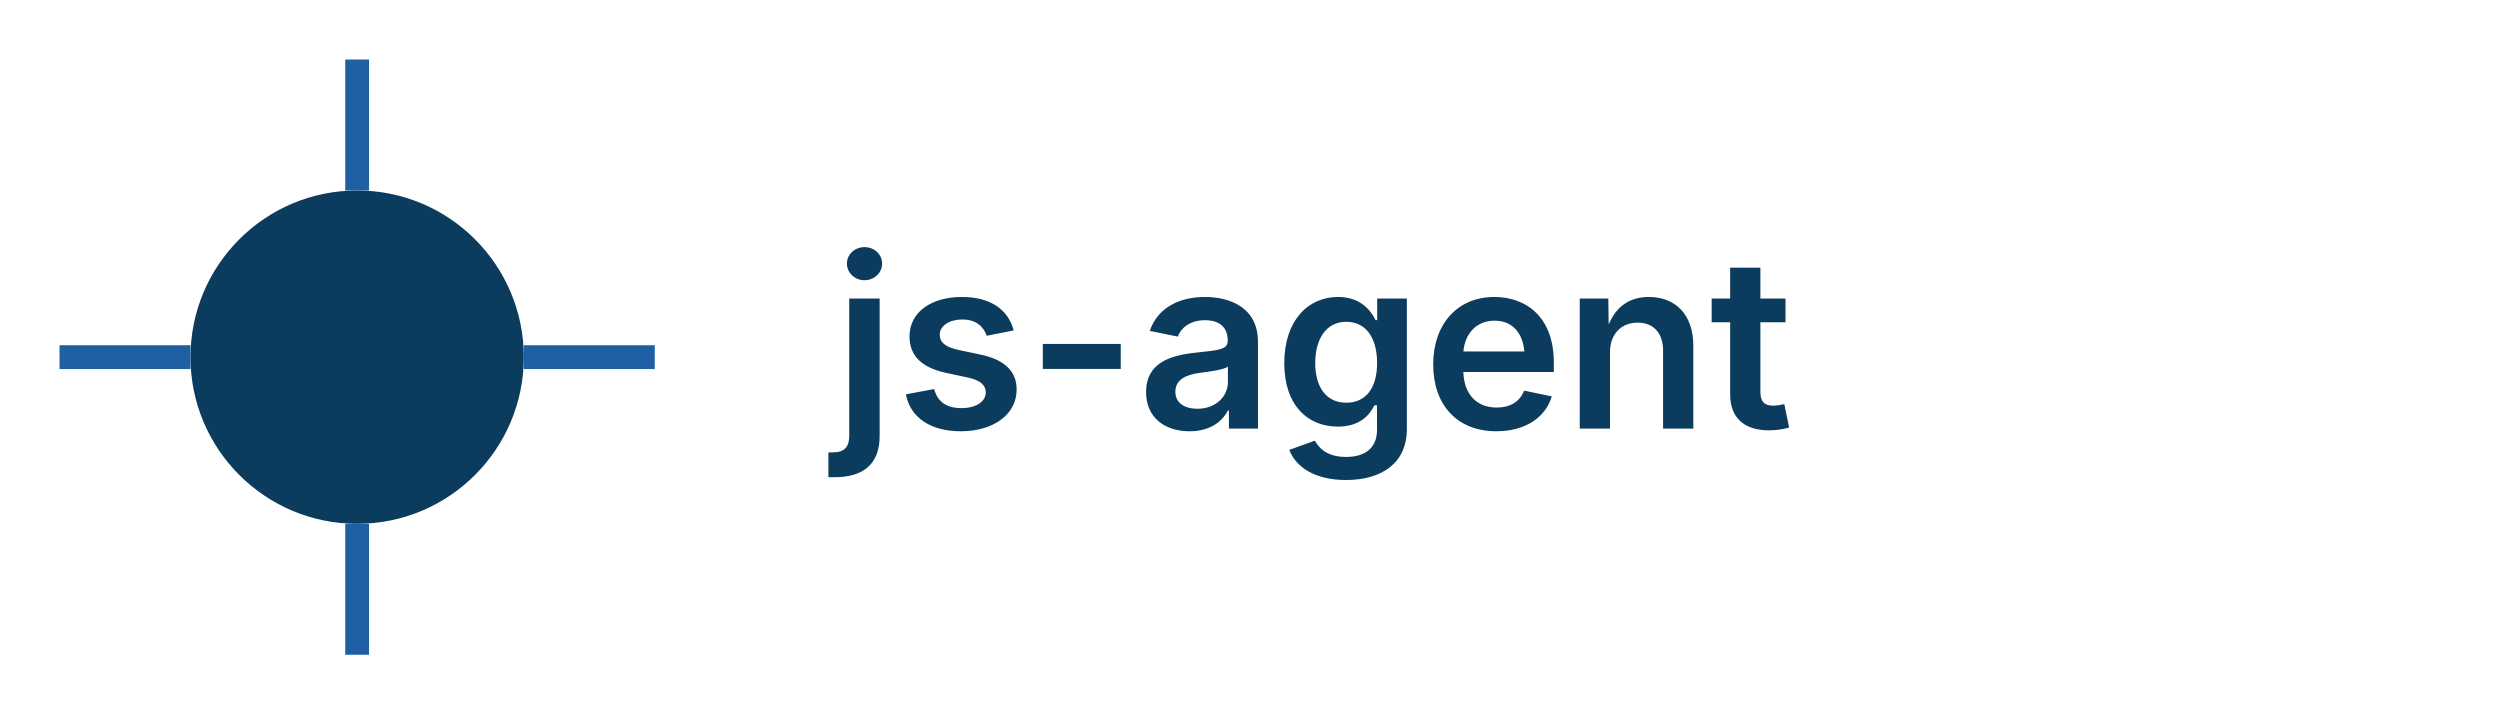
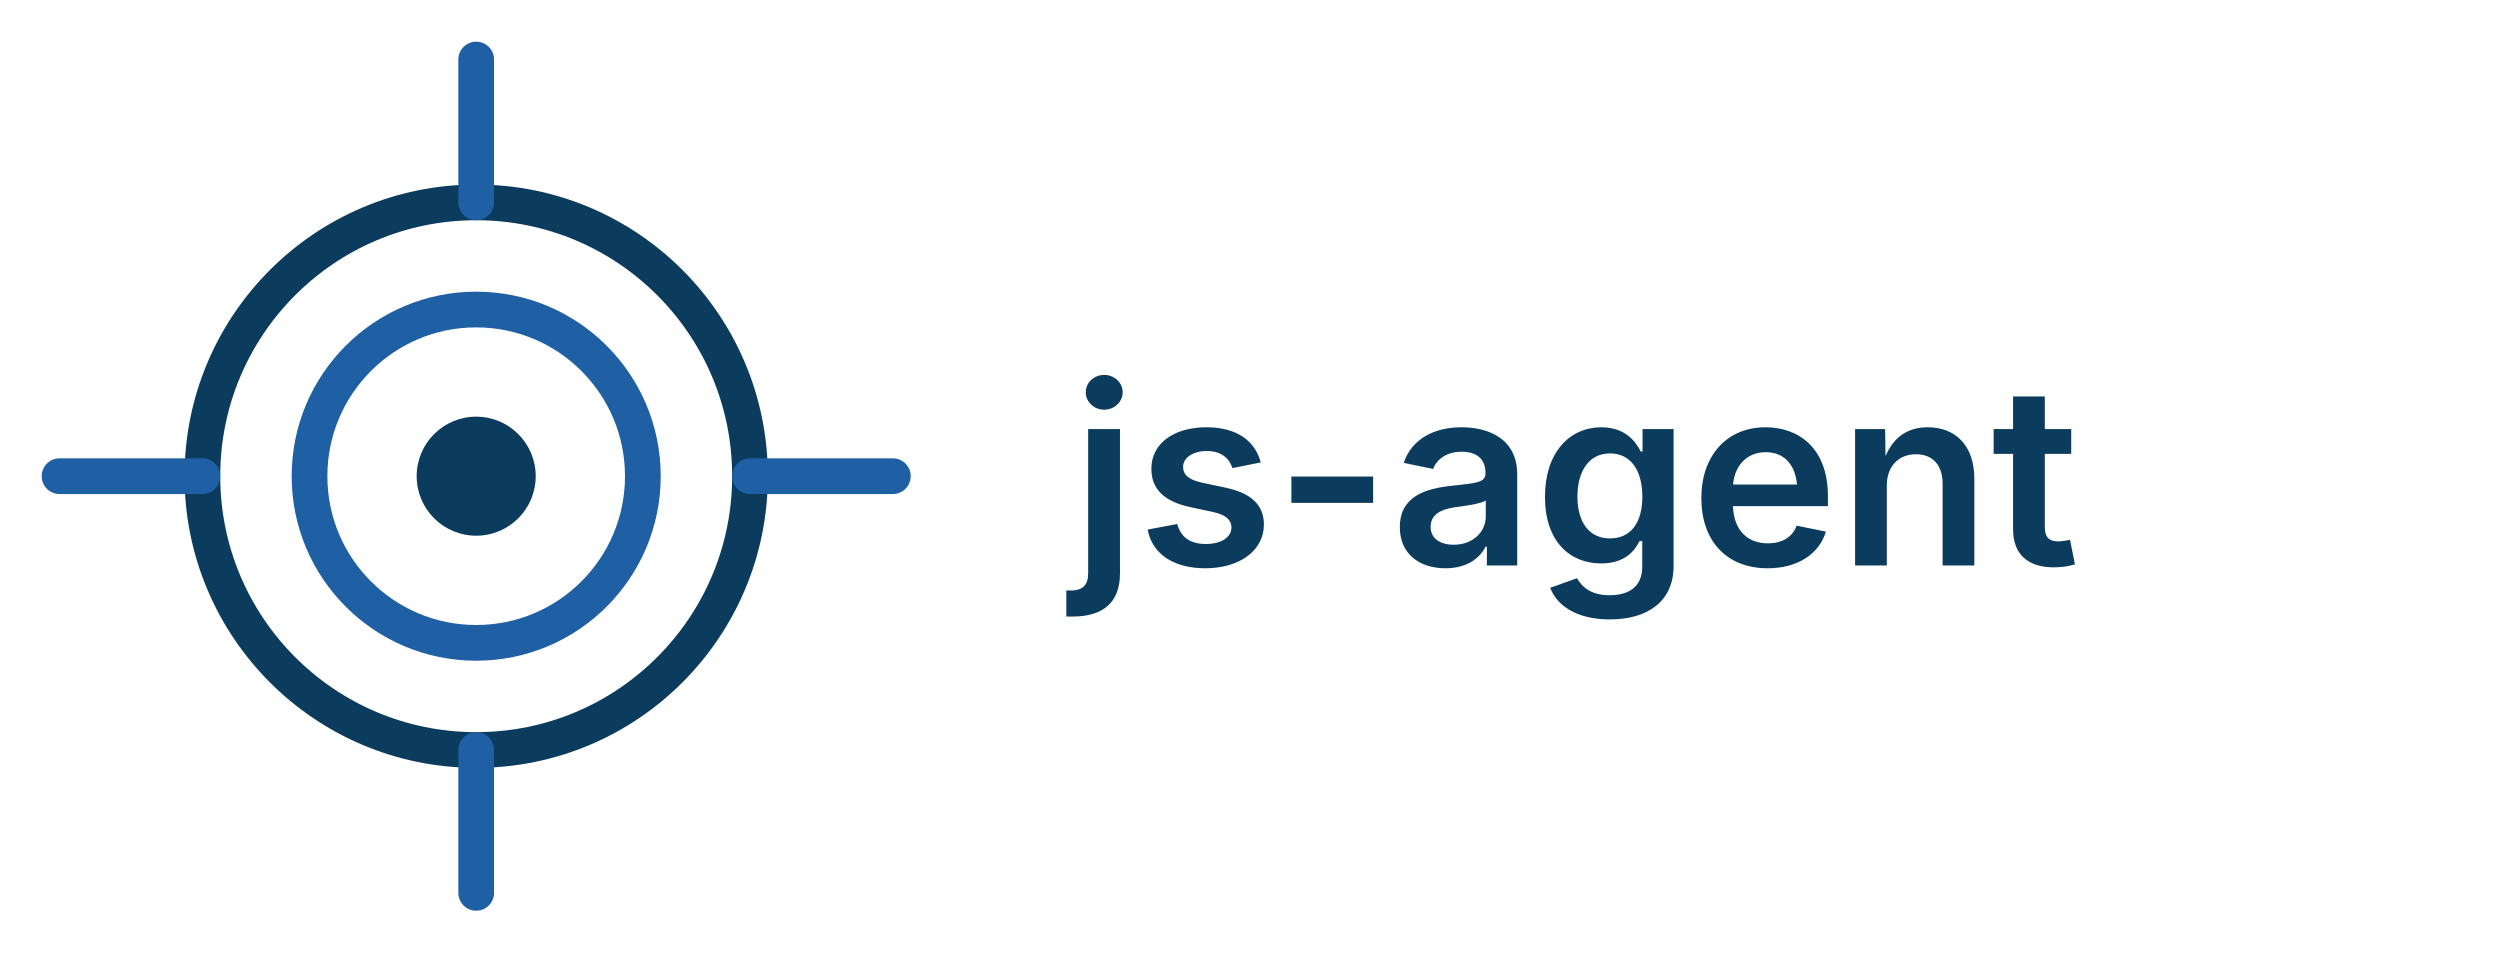
- <svg xmlns="http://www.w3.org/2000/svg" width="420" height="120" viewBox="0 0 420 120">
-   <circle cx="60" cy="60" r="28" fill="#0B3C5D" />
-   <line x1="60" y1="32" x2="60" y2="10" stroke="#1F5FA3" stroke-width="4" />
-   <line x1="60" y1="88" x2="60" y2="110" stroke="#1F5FA3" stroke-width="4" />
-   <line x1="32" y1="60" x2="10" y2="60" stroke="#1F5FA3" stroke-width="4" />
-   <line x1="88" y1="60" x2="110" y2="60" stroke="#1F5FA3" stroke-width="4" />
-   <text x="140" y="72" font-family="Inter, Arial, sans-serif" font-size="40" fill="#0B3C5D" font-weight="600">
+ <svg xmlns="http://www.w3.org/2000/svg" width="420" height="160" viewBox="0 0 420 160">
+   <circle cx="80" cy="80" r="46" stroke="#0B3C5D" stroke-width="6" fill="none" />
+   <circle cx="80" cy="80" r="28" stroke="#1F5FA3" stroke-width="6" fill="none" />
+   <circle cx="80" cy="80" r="10" fill="#0B3C5D" />
+   <line x1="80" y1="34" x2="80" y2="10" stroke="#1F5FA3" stroke-width="6" stroke-linecap="round" />
+   <line x1="80" y1="126" x2="80" y2="150" stroke="#1F5FA3" stroke-width="6" stroke-linecap="round" />
+   <line x1="34" y1="80" x2="10" y2="80" stroke="#1F5FA3" stroke-width="6" stroke-linecap="round" />
+   <line x1="126" y1="80" x2="150" y2="80" stroke="#1F5FA3" stroke-width="6" stroke-linecap="round" />
+   <text x="180" y="95" font-family="Inter, Segoe UI, Arial, sans-serif" font-size="42" fill="#0B3C5D" font-weight="600">
        js-agent
  </text>
</svg>
